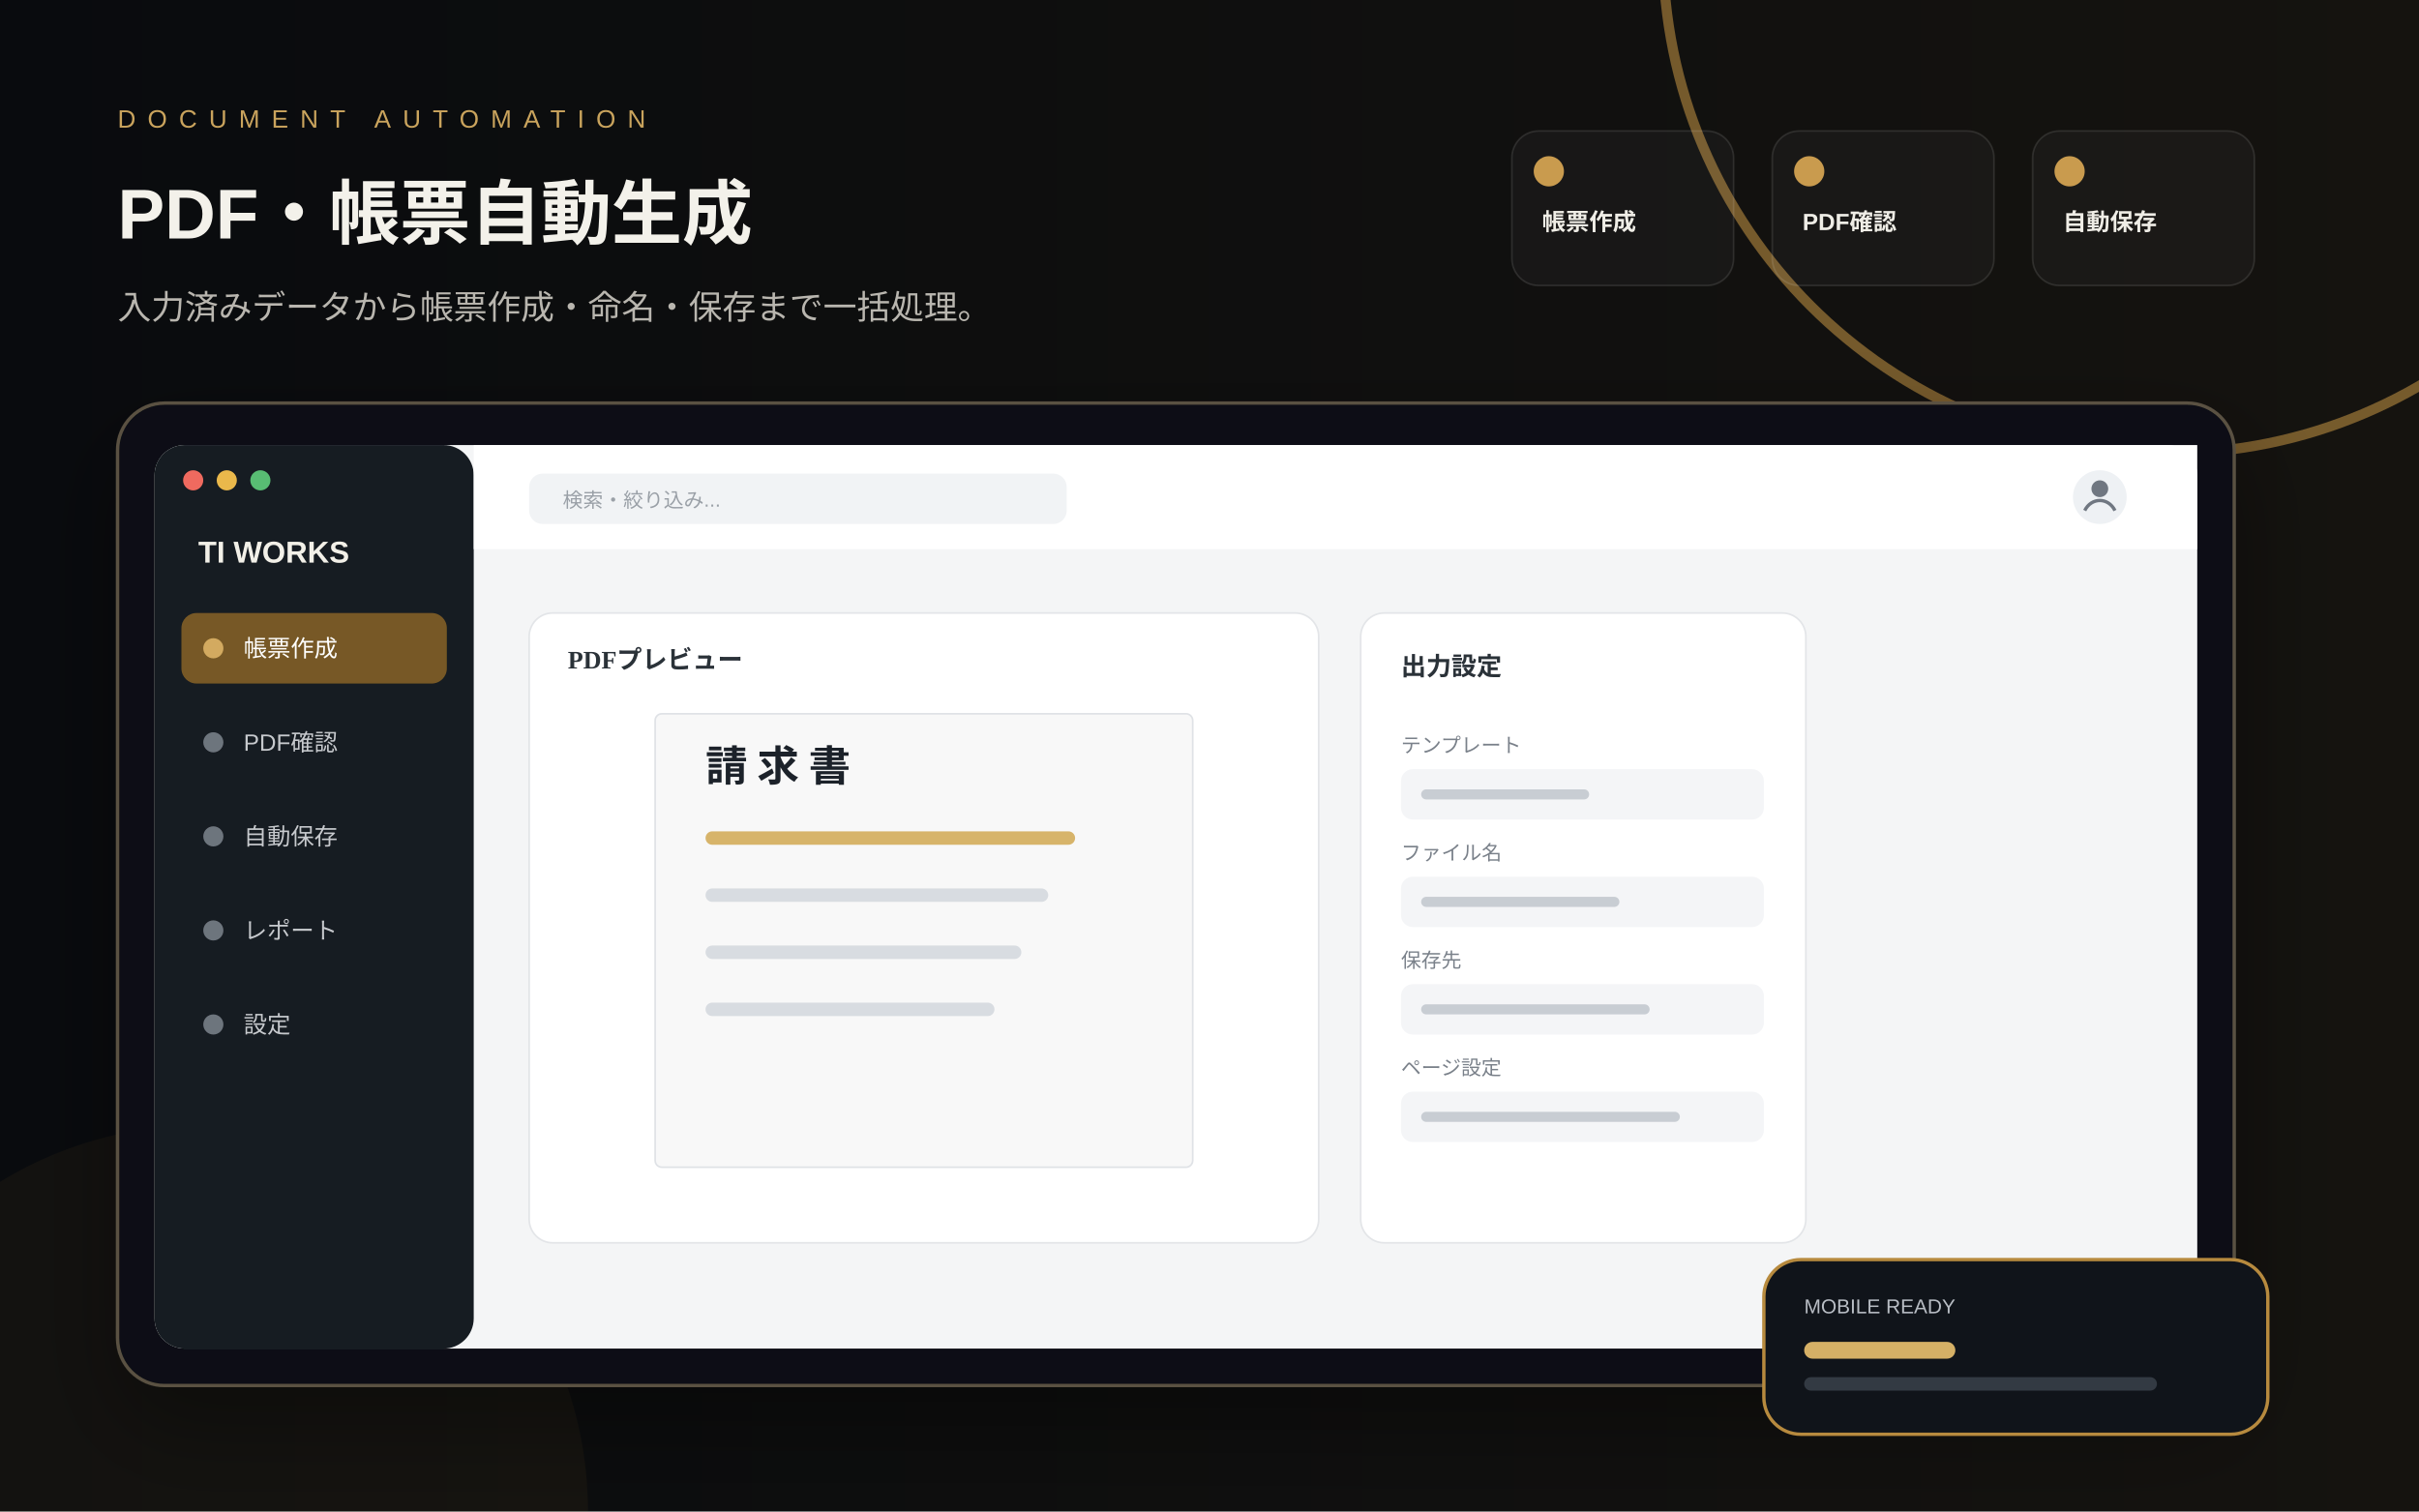
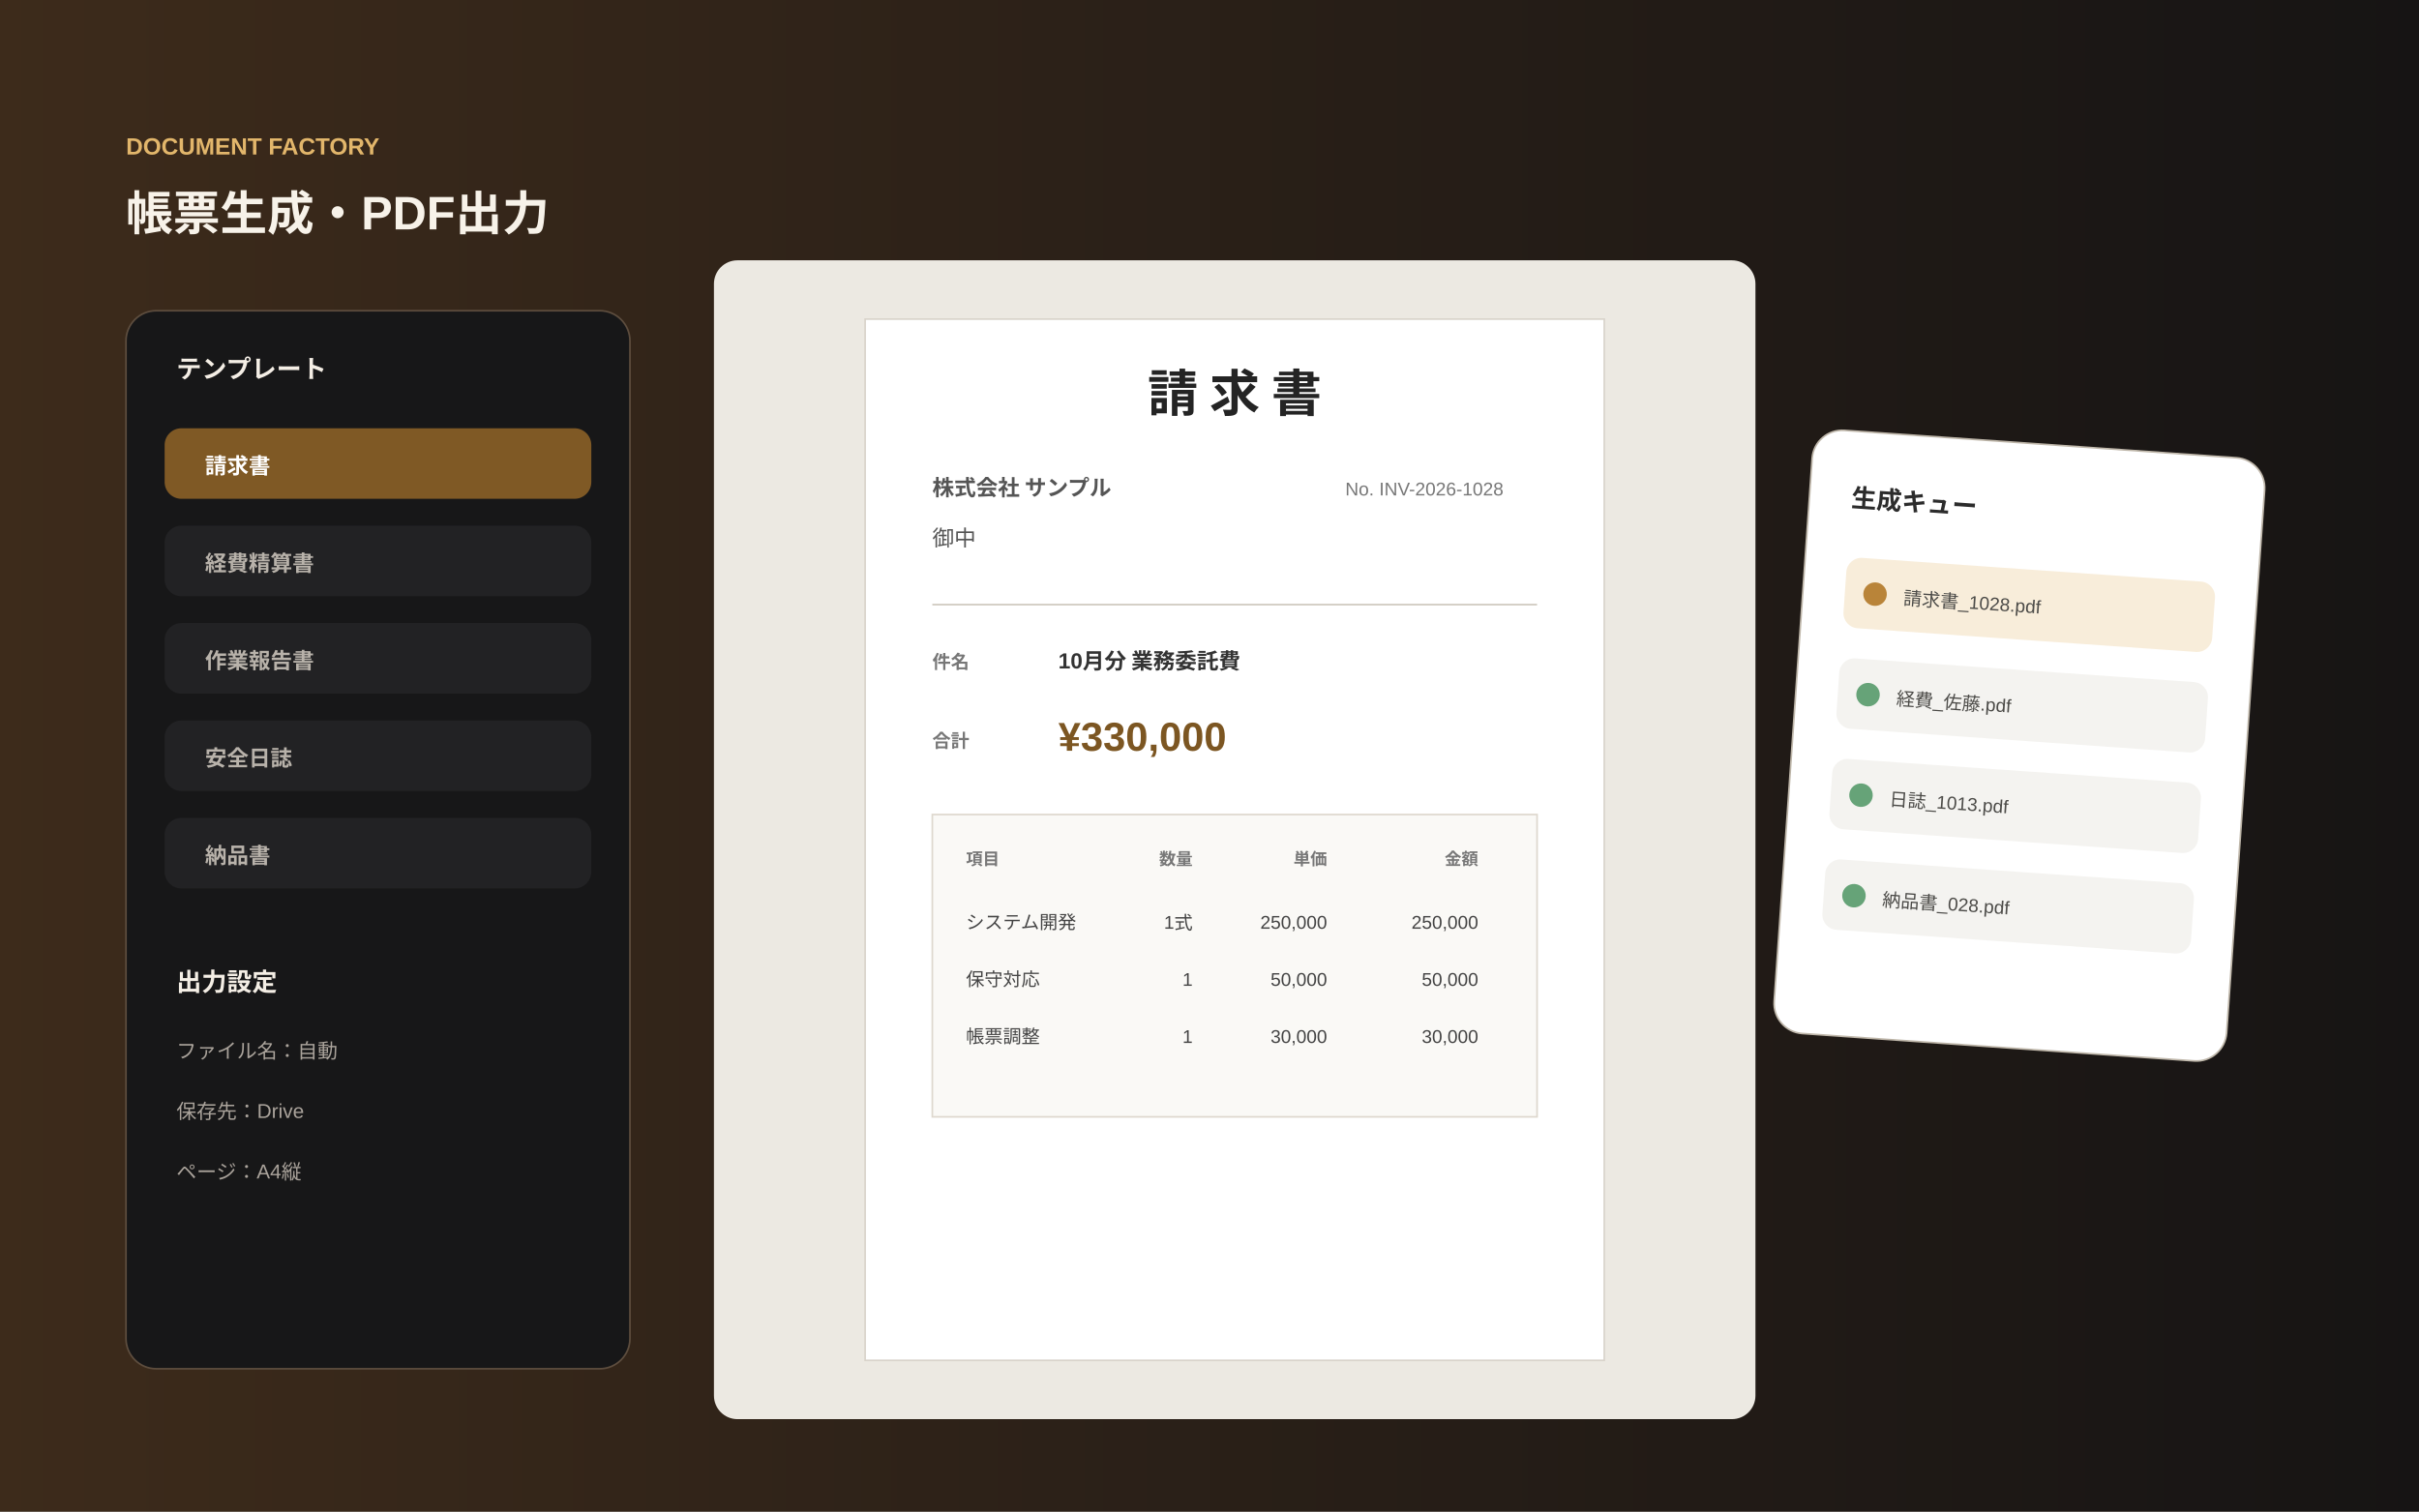
<svg xmlns="http://www.w3.org/2000/svg" width="1440" height="900" viewBox="0 0 1440 900" role="img" aria-labelledby="t d">
+   <rect width="1440" height="900" fill="#2b2017" />
  <defs>
-     <linearGradient id="bg" x1="0" x2="1">
-       <stop stop-color="#090b0e" />
-       <stop offset="1" stop-color="#15130f" />
+     <linearGradient id="pg" x1="0" x2="1">
+       <stop stop-color="#3d2b1b" />
+       <stop offset="1" stop-color="#161414" />
    </linearGradient>
-     <linearGradient id="gold" x1="0" x2="1">
-       <stop stop-color="#d9b66d" />
-       <stop offset="1" stop-color="#9d6c20" />
-     </linearGradient>
-     <filter id="shadow" x="-20%" y="-20%" width="140%" height="140%">
-       <feDropShadow dx="0" dy="24" stdDeviation="28" flood-color="#000" flood-opacity=".35" />
-     </filter>
  </defs>
-   <rect width="1440" height="900" fill="url(#bg)" />
-   <circle cx="1290" cy="-30" r="300" fill="none" stroke="#c79543" stroke-width="6" opacity=".55" />
-   <circle cx="120" cy="900" r="230" fill="#b9872f" opacity=".06" />
-   <text x="70" y="76" font-family="Arial,'Noto Sans JP',sans-serif" font-size="15" letter-spacing="7" fill="#caa45d">DOCUMENT AUTOMATION</text>
-   <text x="70" y="142" font-family="Arial,'Noto Sans JP',sans-serif" font-size="42" font-weight="700" fill="#f3f1ea">PDF・帳票自動生成</text>
-   <text x="70" y="190" font-family="Arial,'Noto Sans JP',sans-serif" font-size="20" fill="#b9b6af">入力済みデータから帳票作成・命名・保存まで一括処理。</text>
-   <g transform="translate(900 78)">
-     <rect width="132" height="92" rx="16" fill="#ffffff08" stroke="#ffffff1b" />
-     <circle cx="22" cy="24" r="9" fill="#c99b4e" />
-     <text x="18" y="59" font-family="Arial,'Noto Sans JP',sans-serif" font-size="14" font-weight="700" fill="#efede6">帳票作成</text>
+   <rect width="1440" height="900" fill="url(#pg)" />
+   <text x="75" y="92" font-family="Arial,'Noto Sans JP',sans-serif" font-size="14" font-weight="700" fill="#e2b66b" text-anchor="start">DOCUMENT FACTORY</text>
+   <text x="75" y="137" font-family="Arial,'Noto Sans JP',sans-serif" font-size="28" font-weight="700" fill="#f7f2e9" text-anchor="start">帳票生成・PDF出力</text>
+   <rect x="75" y="185" width="300" height="630" rx="18" fill="#171718" stroke="#5d4d3e" />
+   <text x="105" y="225" font-family="Arial,'Noto Sans JP',sans-serif" font-size="15" font-weight="700" fill="#f4eee5" text-anchor="start">テンプレート</text>
+   <rect x="98" y="255" width="254" height="42" rx="10" fill="#7f5925" />
+   <text x="122" y="282" font-family="Arial,'Noto Sans JP',sans-serif" font-size="13" font-weight="600" fill="#fff" text-anchor="start">請求書</text>
+   <rect x="98" y="313" width="254" height="42" rx="10" fill="#222224" />
+   <text x="122" y="340" font-family="Arial,'Noto Sans JP',sans-serif" font-size="13" font-weight="600" fill="#b8b2aa" text-anchor="start">経費精算書</text>
+   <rect x="98" y="371" width="254" height="42" rx="10" fill="#222224" />
+   <text x="122" y="398" font-family="Arial,'Noto Sans JP',sans-serif" font-size="13" font-weight="600" fill="#b8b2aa" text-anchor="start">作業報告書</text>
+   <rect x="98" y="429" width="254" height="42" rx="10" fill="#222224" />
+   <text x="122" y="456" font-family="Arial,'Noto Sans JP',sans-serif" font-size="13" font-weight="600" fill="#b8b2aa" text-anchor="start">安全日誌</text>
+   <rect x="98" y="487" width="254" height="42" rx="10" fill="#222224" />
+   <text x="122" y="514" font-family="Arial,'Noto Sans JP',sans-serif" font-size="13" font-weight="600" fill="#b8b2aa" text-anchor="start">納品書</text>
+   <text x="105" y="590" font-family="Arial,'Noto Sans JP',sans-serif" font-size="15" font-weight="700" fill="#f4eee5" text-anchor="start">出力設定</text>
+   <text x="105" y="630" font-family="Arial,'Noto Sans JP',sans-serif" font-size="12" font-weight="500" fill="#aaa39b" text-anchor="start">ファイル名：自動</text>
+   <text x="105" y="666" font-family="Arial,'Noto Sans JP',sans-serif" font-size="12" font-weight="500" fill="#aaa39b" text-anchor="start">保存先：Drive</text>
+   <text x="105" y="702" font-family="Arial,'Noto Sans JP',sans-serif" font-size="12" font-weight="500" fill="#aaa39b" text-anchor="start">ページ：A4縦</text>
+   <rect x="425" y="155" width="620" height="690" rx="14" fill="#ece9e2" />
+   <rect x="515" y="190" width="440" height="620" fill="#fff" stroke="#d9d4cb" />
+   <text x="735" y="245" font-family="Arial,'Noto Sans JP',sans-serif" font-size="30" font-weight="700" fill="#242424" text-anchor="middle">請 求 書</text>
+   <text x="555" y="295" font-family="Arial,'Noto Sans JP',sans-serif" font-size="13" font-weight="600" fill="#555" text-anchor="start">株式会社 サンプル</text>
+   <text x="555" y="325" font-family="Arial,'Noto Sans JP',sans-serif" font-size="13" font-weight="500" fill="#555" text-anchor="start">御中</text>
+   <text x="895" y="295" font-family="Arial,'Noto Sans JP',sans-serif" font-size="11" font-weight="500" fill="#777" text-anchor="end">No. INV-2026-1028</text>
+   <line x1="555" y1="360" x2="915" y2="360" stroke="#cfc9bf" />
+   <text x="555" y="398" font-family="Arial,'Noto Sans JP',sans-serif" font-size="11" font-weight="600" fill="#777" text-anchor="start">件名</text>
+   <text x="630" y="398" font-family="Arial,'Noto Sans JP',sans-serif" font-size="13" font-weight="600" fill="#333" text-anchor="start">10月分 業務委託費</text>
+   <text x="555" y="445" font-family="Arial,'Noto Sans JP',sans-serif" font-size="11" font-weight="600" fill="#777" text-anchor="start">合計</text>
+   <text x="630" y="447" font-family="Arial,'Noto Sans JP',sans-serif" font-size="24" font-weight="700" fill="#7c5622" text-anchor="start">¥330,000</text>
+   <rect x="555" y="485" width="360" height="180" fill="#faf9f6" stroke="#ded8ce" />
+   <text x="575" y="515" font-family="Arial,'Noto Sans JP',sans-serif" font-size="10" font-weight="700" fill="#777" text-anchor="start">項目</text>
+   <text x="710" y="515" font-family="Arial,'Noto Sans JP',sans-serif" font-size="10" font-weight="700" fill="#777" text-anchor="end">数量</text>
+   <text x="790" y="515" font-family="Arial,'Noto Sans JP',sans-serif" font-size="10" font-weight="700" fill="#777" text-anchor="end">単価</text>
+   <text x="880" y="515" font-family="Arial,'Noto Sans JP',sans-serif" font-size="10" font-weight="700" fill="#777" text-anchor="end">金額</text>
+   <text x="575" y="553" font-family="Arial,'Noto Sans JP',sans-serif" font-size="11" font-weight="500" fill="#444" text-anchor="start">システム開発</text>
+   <text x="710" y="553" font-family="Arial,'Noto Sans JP',sans-serif" font-size="11" font-weight="500" fill="#444" text-anchor="end">1式</text>
+   <text x="790" y="553" font-family="Arial,'Noto Sans JP',sans-serif" font-size="11" font-weight="500" fill="#444" text-anchor="end">250,000</text>
+   <text x="880" y="553" font-family="Arial,'Noto Sans JP',sans-serif" font-size="11" font-weight="500" fill="#444" text-anchor="end">250,000</text>
+   <text x="575" y="587" font-family="Arial,'Noto Sans JP',sans-serif" font-size="11" font-weight="500" fill="#444" text-anchor="start">保守対応</text>
+   <text x="710" y="587" font-family="Arial,'Noto Sans JP',sans-serif" font-size="11" font-weight="500" fill="#444" text-anchor="end">1</text>
+   <text x="790" y="587" font-family="Arial,'Noto Sans JP',sans-serif" font-size="11" font-weight="500" fill="#444" text-anchor="end">50,000</text>
+   <text x="880" y="587" font-family="Arial,'Noto Sans JP',sans-serif" font-size="11" font-weight="500" fill="#444" text-anchor="end">50,000</text>
+   <text x="575" y="621" font-family="Arial,'Noto Sans JP',sans-serif" font-size="11" font-weight="500" fill="#444" text-anchor="start">帳票調整</text>
+   <text x="710" y="621" font-family="Arial,'Noto Sans JP',sans-serif" font-size="11" font-weight="500" fill="#444" text-anchor="end">1</text>
+   <text x="790" y="621" font-family="Arial,'Noto Sans JP',sans-serif" font-size="11" font-weight="500" fill="#444" text-anchor="end">30,000</text>
+   <text x="880" y="621" font-family="Arial,'Noto Sans JP',sans-serif" font-size="11" font-weight="500" fill="#444" text-anchor="end">30,000</text>
+   <g transform="translate(1080 255) rotate(4)">
+     <rect width="270" height="360" rx="18" fill="#fff" stroke="#bfb7aa" />
+     <text x="25" y="45" font-family="Arial,'Noto Sans JP',sans-serif" font-size="15" font-weight="700" fill="#2c2c2c">生成キュー</text>
+     <rect x="25" y="75" width="220" height="42" rx="9" fill="#f8edda" />
+     <circle cx="43" cy="96" r="7" fill="#b98439" />
+     <text x="60" y="101" font-family="Arial,'Noto Sans JP',sans-serif" font-size="11" fill="#4c4b48">請求書_1028.pdf</text>
+     <rect x="25" y="135" width="220" height="42" rx="9" fill="#f4f3f0" />
+     <circle cx="43" cy="156" r="7" fill="#66a378" />
+     <text x="60" y="161" font-family="Arial,'Noto Sans JP',sans-serif" font-size="11" fill="#4c4b48">経費_佐藤.pdf</text>
+     <rect x="25" y="195" width="220" height="42" rx="9" fill="#f4f3f0" />
+     <circle cx="43" cy="216" r="7" fill="#66a378" />
+     <text x="60" y="221" font-family="Arial,'Noto Sans JP',sans-serif" font-size="11" fill="#4c4b48">日誌_1013.pdf</text>
+     <rect x="25" y="255" width="220" height="42" rx="9" fill="#f4f3f0" />
+     <circle cx="43" cy="276" r="7" fill="#66a378" />
+     <text x="60" y="281" font-family="Arial,'Noto Sans JP',sans-serif" font-size="11" fill="#4c4b48">納品書_028.pdf</text>
  </g>
-   <g transform="translate(1055 78)">
-     <rect width="132" height="92" rx="16" fill="#ffffff08" stroke="#ffffff1b" />
-     <circle cx="22" cy="24" r="9" fill="#c99b4e" />
-     <text x="18" y="59" font-family="Arial,'Noto Sans JP',sans-serif" font-size="14" font-weight="700" fill="#efede6">PDF確認</text>
-   </g>
-   <g transform="translate(1210 78)">
-     <rect width="132" height="92" rx="16" fill="#ffffff08" stroke="#ffffff1b" />
-     <circle cx="22" cy="24" r="9" fill="#c99b4e" />
-     <text x="18" y="59" font-family="Arial,'Noto Sans JP',sans-serif" font-size="14" font-weight="700" fill="#efede6">自動保存</text>
-   </g>
-   <g filter="url(#shadow)">
-     <rect x="70" y="240" width="1260" height="585" rx="28" fill="#0b0e12" stroke="#5a5142" stroke-width="2" />
-     <rect x="92" y="265" width="1216" height="538" rx="18" fill="#f4f5f6" />
-     <rect x="92" y="265" width="190" height="538" rx="18" fill="#151a20" />
-     <circle cx="115" cy="286" r="6" fill="#ef6b5e" />
-     <circle cx="135" cy="286" r="6" fill="#eab84c" />
-     <circle cx="155" cy="286" r="6" fill="#58bd73" />
-     <text x="118" y="335" font-family="Arial,'Noto Sans JP',sans-serif" font-size="18" font-weight="700" fill="#f2f0e8">TI WORKS</text>
-     <g>
-       <rect x="108" y="365" width="158" height="42" rx="9" fill="#775925" />
-       <circle cx="127" cy="386" r="6" fill="#d3aa61" />
-       <text x="145" y="391" font-family="Arial,'Noto Sans JP',sans-serif" font-size="14" fill="#fff">帳票作成</text>
-     </g>
-     <g>
-       <rect x="108" y="421" width="158" height="42" rx="9" fill="transparent" />
-       <circle cx="127" cy="442" r="6" fill="#6d747d" />
-       <text x="145" y="447" font-family="Arial,'Noto Sans JP',sans-serif" font-size="14" fill="#c6c9cd">PDF確認</text>
-     </g>
-     <g>
-       <rect x="108" y="477" width="158" height="42" rx="9" fill="transparent" />
-       <circle cx="127" cy="498" r="6" fill="#6d747d" />
-       <text x="145" y="503" font-family="Arial,'Noto Sans JP',sans-serif" font-size="14" fill="#c6c9cd">自動保存</text>
-     </g>
-     <g>
-       <rect x="108" y="533" width="158" height="42" rx="9" fill="transparent" />
-       <circle cx="127" cy="554" r="6" fill="#6d747d" />
-       <text x="145" y="559" font-family="Arial,'Noto Sans JP',sans-serif" font-size="14" fill="#c6c9cd">レポート</text>
-     </g>
-     <g>
-       <rect x="108" y="589" width="158" height="42" rx="9" fill="transparent" />
-       <circle cx="127" cy="610" r="6" fill="#6d747d" />
-       <text x="145" y="615" font-family="Arial,'Noto Sans JP',sans-serif" font-size="14" fill="#c6c9cd">設定</text>
-     </g>
-     <rect x="282" y="265" width="1026" height="62" fill="#fff" />
-     <rect x="315" y="282" width="320" height="30" rx="8" fill="#f1f3f5" />
-     <text x="335" y="302" font-family="Arial,'Noto Sans JP',sans-serif" font-size="12" fill="#9aa0a7">検索・絞り込み...</text>
-     <circle cx="1250" cy="296" r="16" fill="#eef1f4" />
-     <circle cx="1250" cy="291" r="5" fill="#6f7781" />
-     <path d="M1241 304c4-8 14-8 18 0" fill="none" stroke="#6f7781" stroke-width="2" />
-     <rect x="315" y="365" width="470" height="375" rx="14" fill="#fff" stroke="#e3e5e8" />
-     <text x="338" y="398" font-size="15" font-weight="700" fill="#2a3038">PDFプレビュー</text>
-     <rect x="390" y="425" width="320" height="270" rx="4" fill="#f8f8f8" stroke="#dfe2e6" />
-     <text x="420" y="465" font-size="25" font-weight="700" fill="#1e242b">請 求 書</text>
-     <rect x="420" y="495" width="220" height="8" rx="4" fill="#d7b46b" />
-     <rect x="420" y="529" width="204" height="8" rx="4" fill="#d8dce1" />
-     <rect x="420" y="563" width="188" height="8" rx="4" fill="#d8dce1" />
-     <rect x="420" y="597" width="172" height="8" rx="4" fill="#d8dce1" />
-     <rect x="810" y="365" width="265" height="375" rx="14" fill="#fff" stroke="#e3e5e8" />
-     <text x="834" y="402" font-size="15" font-weight="700" fill="#2a3038">出力設定</text>
-     <text x="834" y="448" font-size="12" fill="#7a818a">テンプレート</text>
-     <rect x="834" y="458" width="216" height="30" rx="7" fill="#f4f5f7" />
-     <rect x="846" y="470" width="100" height="6" rx="3" fill="#c8cdd3" />
-     <text x="834" y="512" font-size="12" fill="#7a818a">ファイル名</text>
-     <rect x="834" y="522" width="216" height="30" rx="7" fill="#f4f5f7" />
-     <rect x="846" y="534" width="118" height="6" rx="3" fill="#c8cdd3" />
-     <text x="834" y="576" font-size="12" fill="#7a818a">保存先</text>
-     <rect x="834" y="586" width="216" height="30" rx="7" fill="#f4f5f7" />
-     <rect x="846" y="598" width="136" height="6" rx="3" fill="#c8cdd3" />
-     <text x="834" y="640" font-size="12" fill="#7a818a">ページ設定</text>
-     <rect x="834" y="650" width="216" height="30" rx="7" fill="#f4f5f7" />
-     <rect x="846" y="662" width="154" height="6" rx="3" fill="#c8cdd3" />
-   </g>
-   <rect x="1050" y="750" width="300" height="104" rx="22" fill="#10141a" stroke="#b78a3e" stroke-width="2" />
-   <text x="1074" y="782" font-family="Arial,'Noto Sans JP',sans-serif" font-size="12" fill="#b8bdc4">MOBILE READY</text>
-   <rect x="1074" y="799" width="90" height="10" rx="5" fill="#d5b066" />
-   <rect x="1074" y="820" width="210" height="8" rx="4" fill="#333a43" />
</svg>
